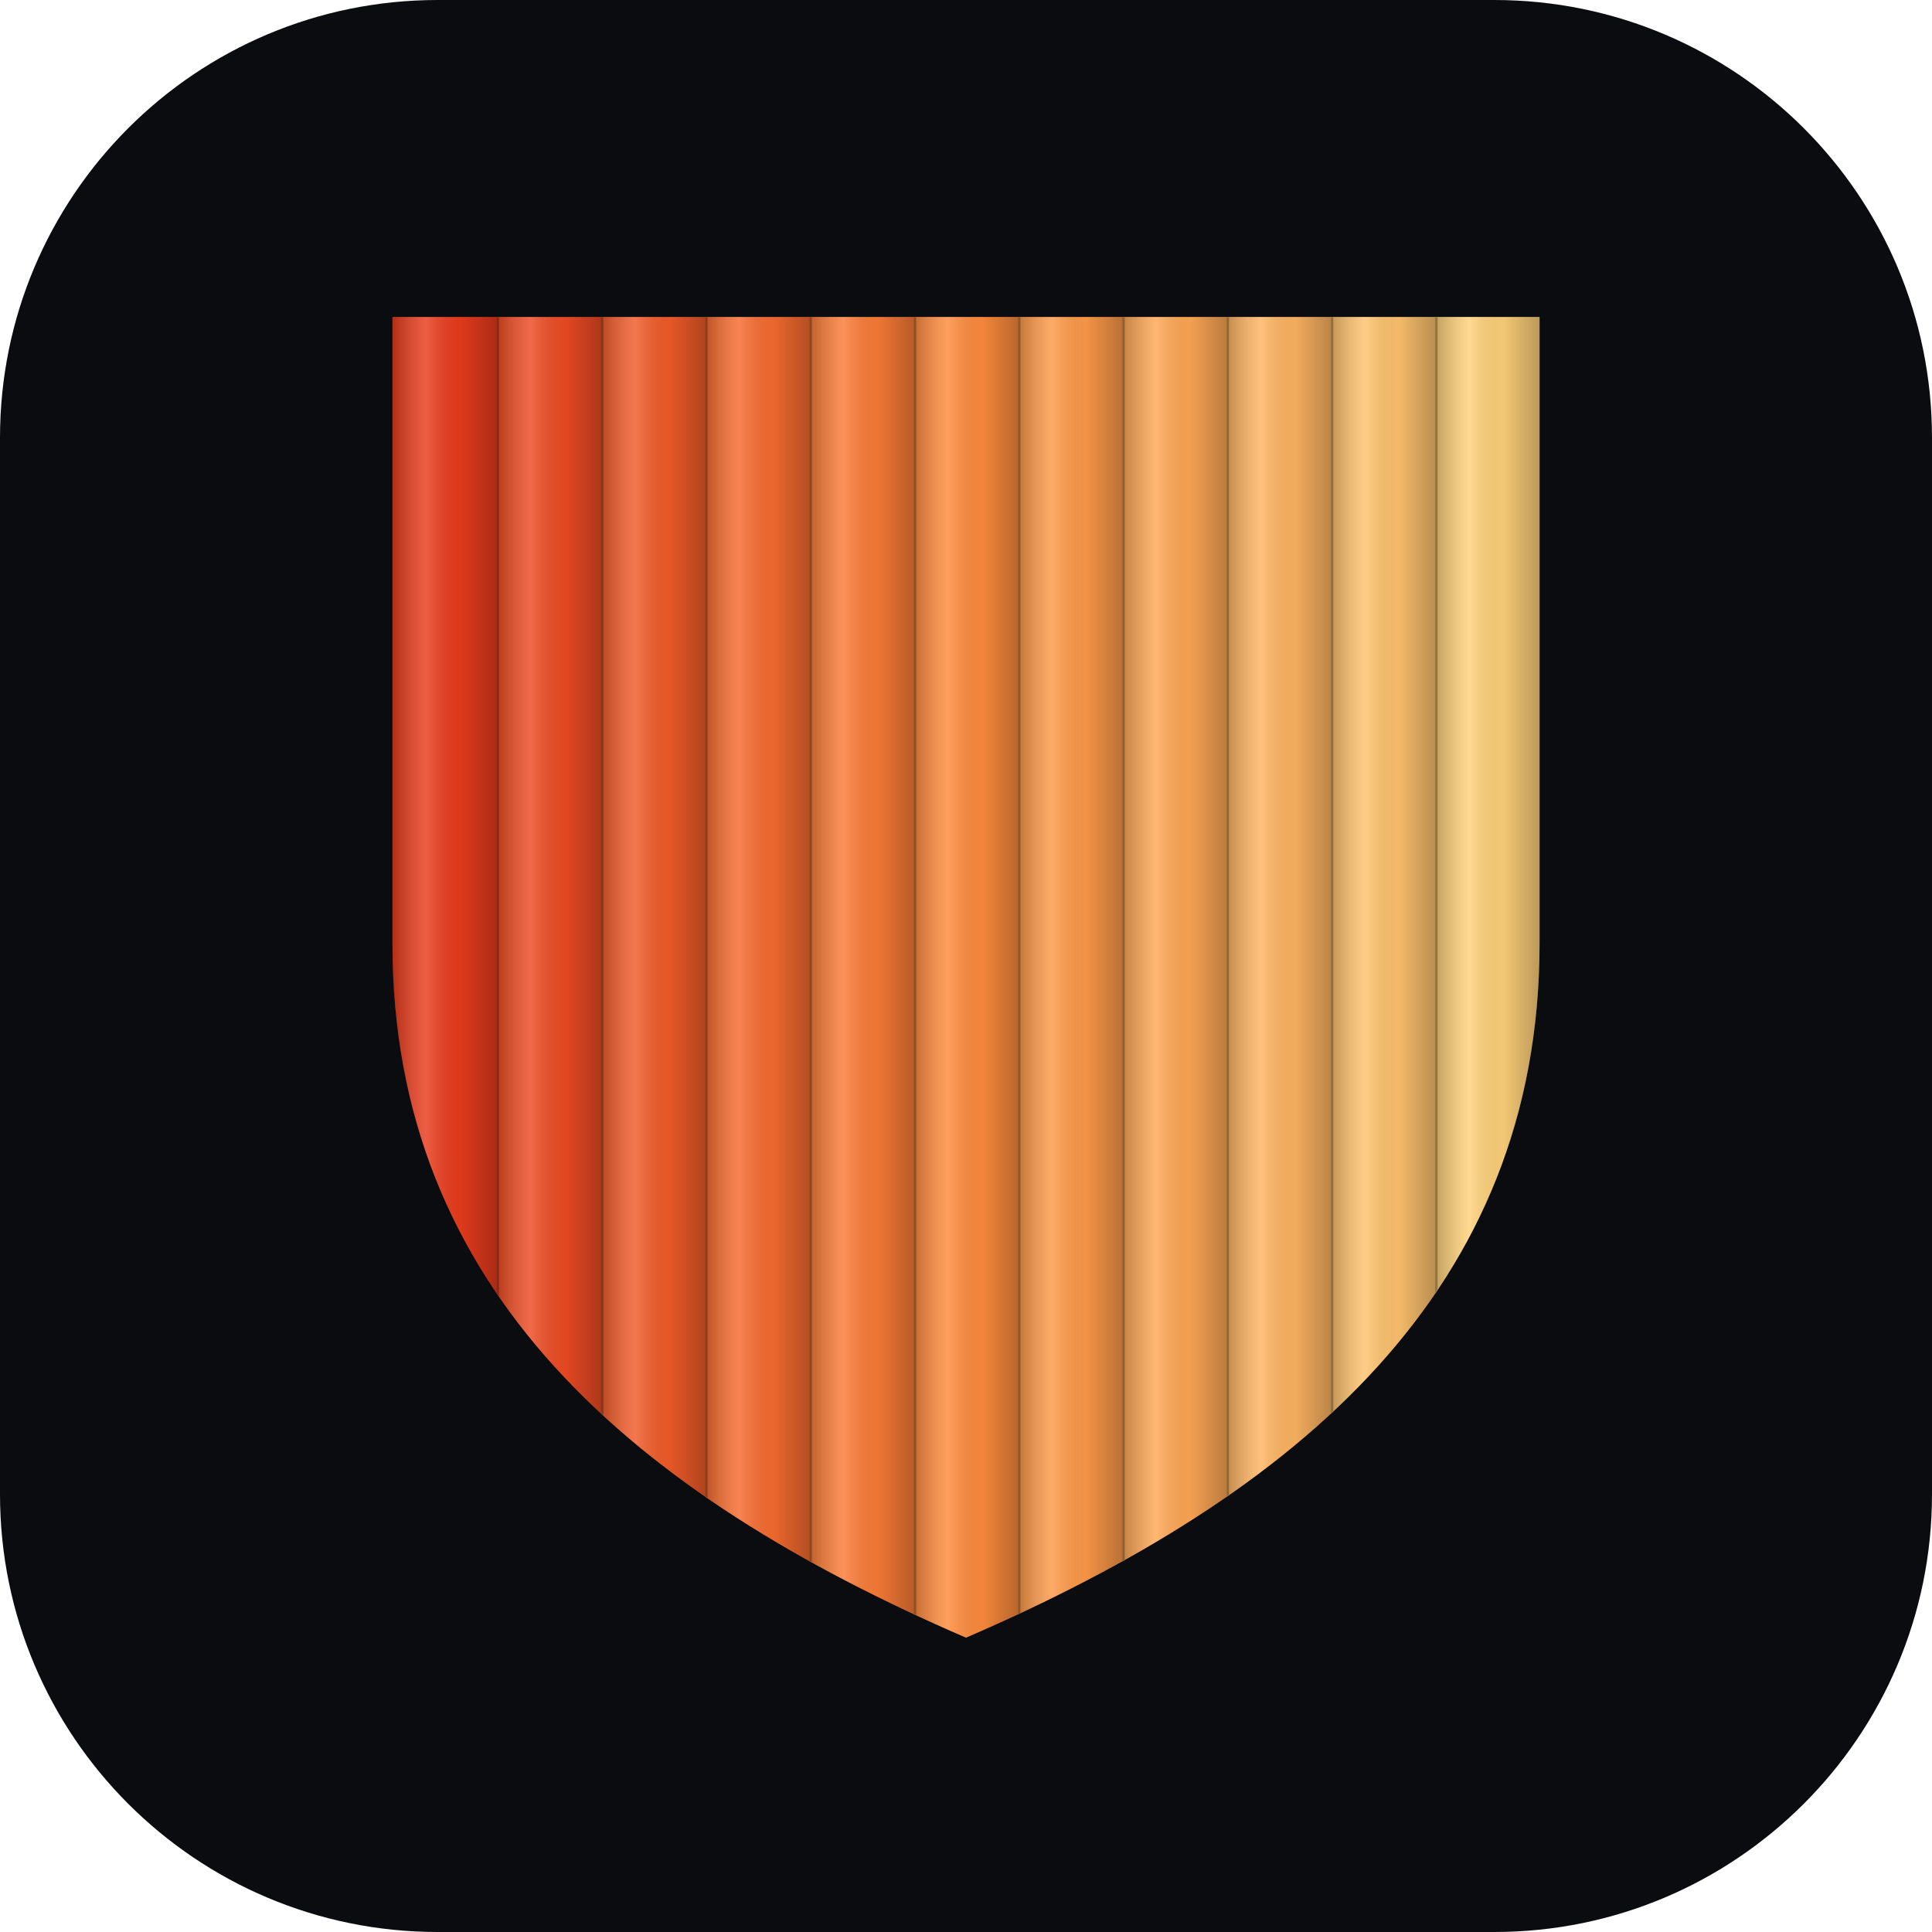
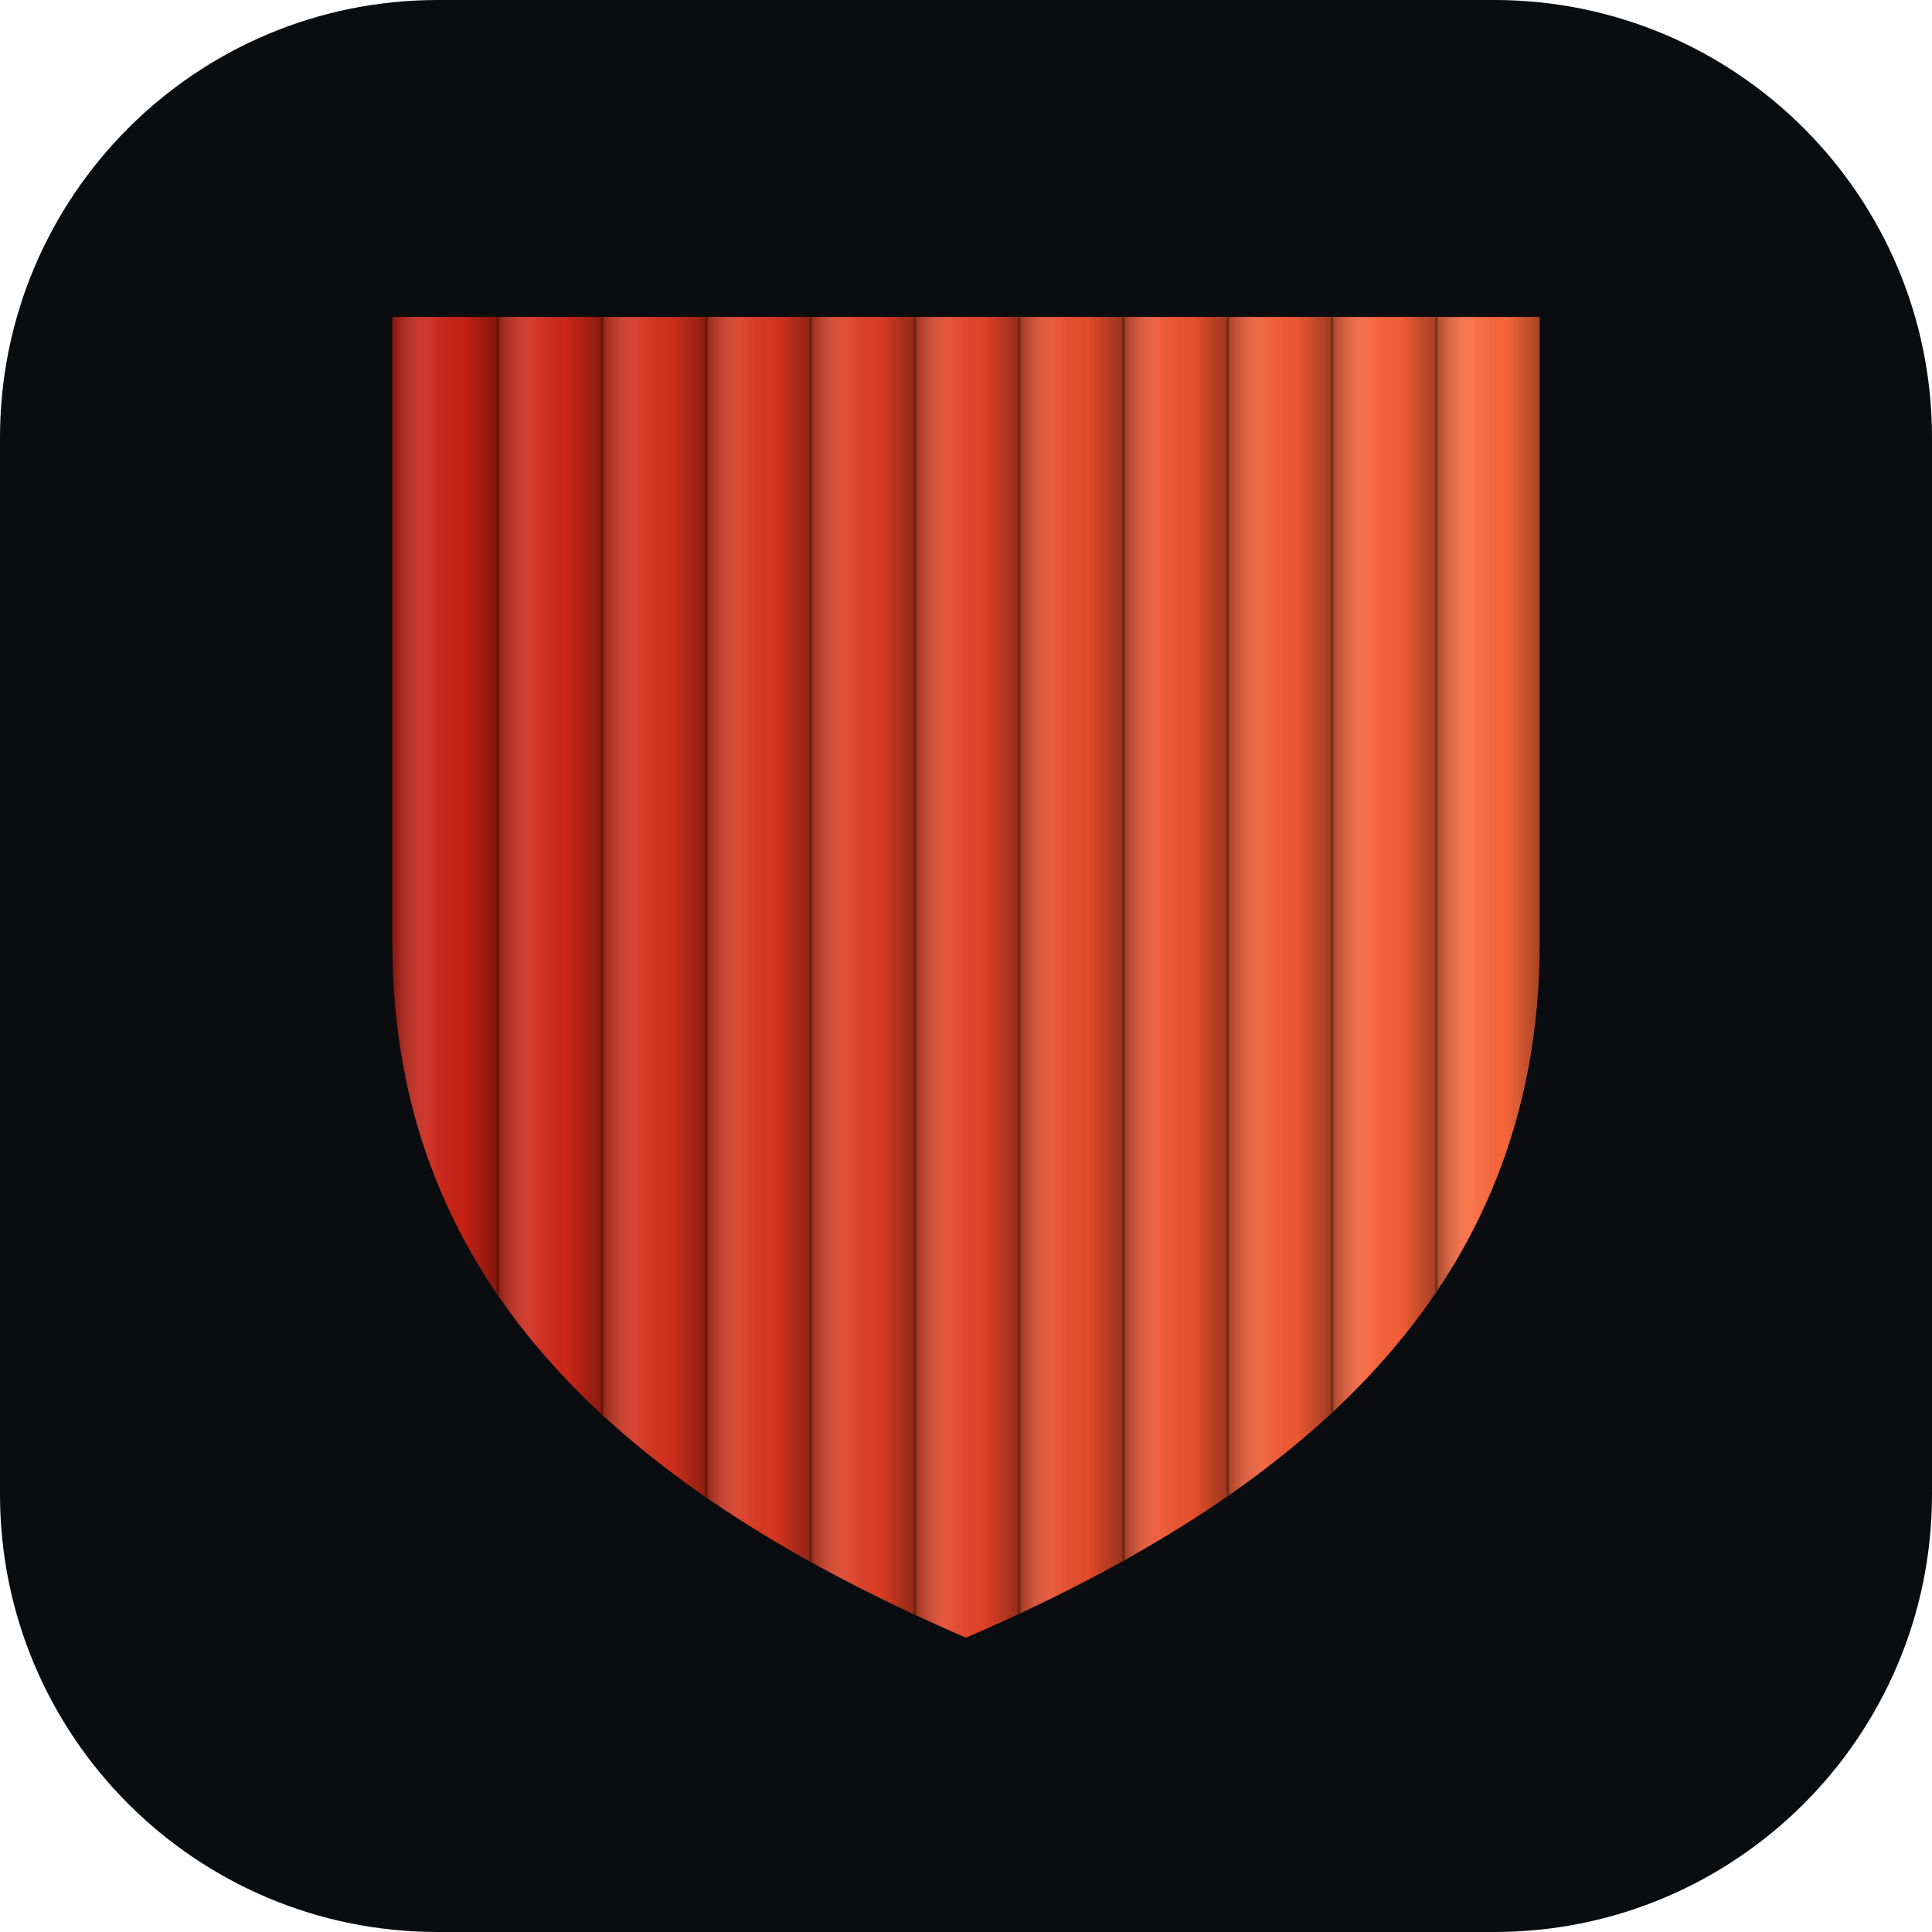
<svg xmlns="http://www.w3.org/2000/svg" viewBox="0 0 512 512" width="512" height="512" role="img" aria-label="DEZ 11">
  <defs>
    <clipPath id="cE512">
      <path d="M 104 84 H 408 V 250 C 408 342 344 396 256 434 C 168 396 104 342 104 250 Z" />
    </clipPath>
    <linearGradient id="flE512" x1="0" y1="0" x2="1" y2="0">
-       <stop offset="0" stop-color="#000000" stop-opacity="0.24" />
-       <stop offset="0.32" stop-color="#FFFFFF" stop-opacity="0.17" />
-       <stop offset="0.64" stop-color="#000000" stop-opacity="0.05" />
-       <stop offset="1" stop-color="#000000" stop-opacity="0.28" />
+       <stop offset="0" stop-color="#000000" stop-opacity="0.34" />
+       <stop offset="0.34" stop-color="#FFFFFF" stop-opacity="0.09" />
+       <stop offset="0.66" stop-color="#000000" stop-opacity="0.03" />
+       <stop offset="1" stop-color="#000000" stop-opacity="0.36" />
    </linearGradient>
  </defs>
  <rect width="512" height="512" rx="116" fill="#0B0C10" />
  <g clip-path="url(#cE512)">
-     <rect x="104.00" y="84.0" width="28.24" height="350.0" fill="#EA3C1D" />
-     <rect x="131.64" y="84.0" width="28.24" height="350.0" fill="#EE4C24" />
-     <rect x="159.27" y="84.0" width="28.24" height="350.0" fill="#F25C2A" />
-     <rect x="186.91" y="84.0" width="28.24" height="350.0" fill="#F76C30" />
-     <rect x="214.55" y="84.0" width="28.24" height="350.0" fill="#FB7C37" />
-     <rect x="242.18" y="84.0" width="28.24" height="350.0" fill="#FF8C3D" />
-     <rect x="269.82" y="84.0" width="28.24" height="350.0" fill="#FF9A49" />
-     <rect x="297.45" y="84.0" width="28.24" height="350.0" fill="#FFA855" />
-     <rect x="325.09" y="84.0" width="28.24" height="350.0" fill="#FFB562" />
-     <rect x="352.73" y="84.0" width="28.24" height="350.0" fill="#FFC36E" />
-     <rect x="380.36" y="84.0" width="28.24" height="350.0" fill="#FFD17A" />
+     <rect x="104.00" y="84.0" width="28.24" height="350.0" fill="#CA2214" />
+     <rect x="131.64" y="84.0" width="28.24" height="350.0" fill="#D02818" />
+     <rect x="159.27" y="84.0" width="28.24" height="350.0" fill="#D4301C" />
+     <rect x="186.91" y="84.0" width="28.24" height="350.0" fill="#DA3620" />
+     <rect x="214.55" y="84.0" width="28.24" height="350.0" fill="#DE3E24" />
+     <rect x="242.18" y="84.0" width="28.24" height="350.0" fill="#E44428" />
+     <rect x="269.82" y="84.0" width="28.24" height="350.0" fill="#E84C2B" />
+     <rect x="297.45" y="84.0" width="28.24" height="350.0" fill="#EE522F" />
+     <rect x="325.09" y="84.0" width="28.24" height="350.0" fill="#F25A33" />
+     <rect x="352.73" y="84.0" width="28.24" height="350.0" fill="#F86037" />
+     <rect x="380.36" y="84.0" width="28.24" height="350.0" fill="#FC683B" />
    <rect x="104.00" y="84.0" width="28.24" height="350.0" fill="url(#flE512)" />
    <rect x="131.64" y="84.0" width="28.24" height="350.0" fill="url(#flE512)" />
    <rect x="159.27" y="84.0" width="28.24" height="350.0" fill="url(#flE512)" />
    <rect x="186.91" y="84.0" width="28.24" height="350.0" fill="url(#flE512)" />
    <rect x="214.55" y="84.0" width="28.24" height="350.0" fill="url(#flE512)" />
    <rect x="242.18" y="84.0" width="28.24" height="350.0" fill="url(#flE512)" />
    <rect x="269.82" y="84.0" width="28.24" height="350.0" fill="url(#flE512)" />
    <rect x="297.45" y="84.0" width="28.24" height="350.0" fill="url(#flE512)" />
    <rect x="325.09" y="84.0" width="28.24" height="350.0" fill="url(#flE512)" />
    <rect x="352.73" y="84.0" width="28.24" height="350.0" fill="url(#flE512)" />
    <rect x="380.36" y="84.0" width="28.24" height="350.0" fill="url(#flE512)" />
  </g>
</svg>
